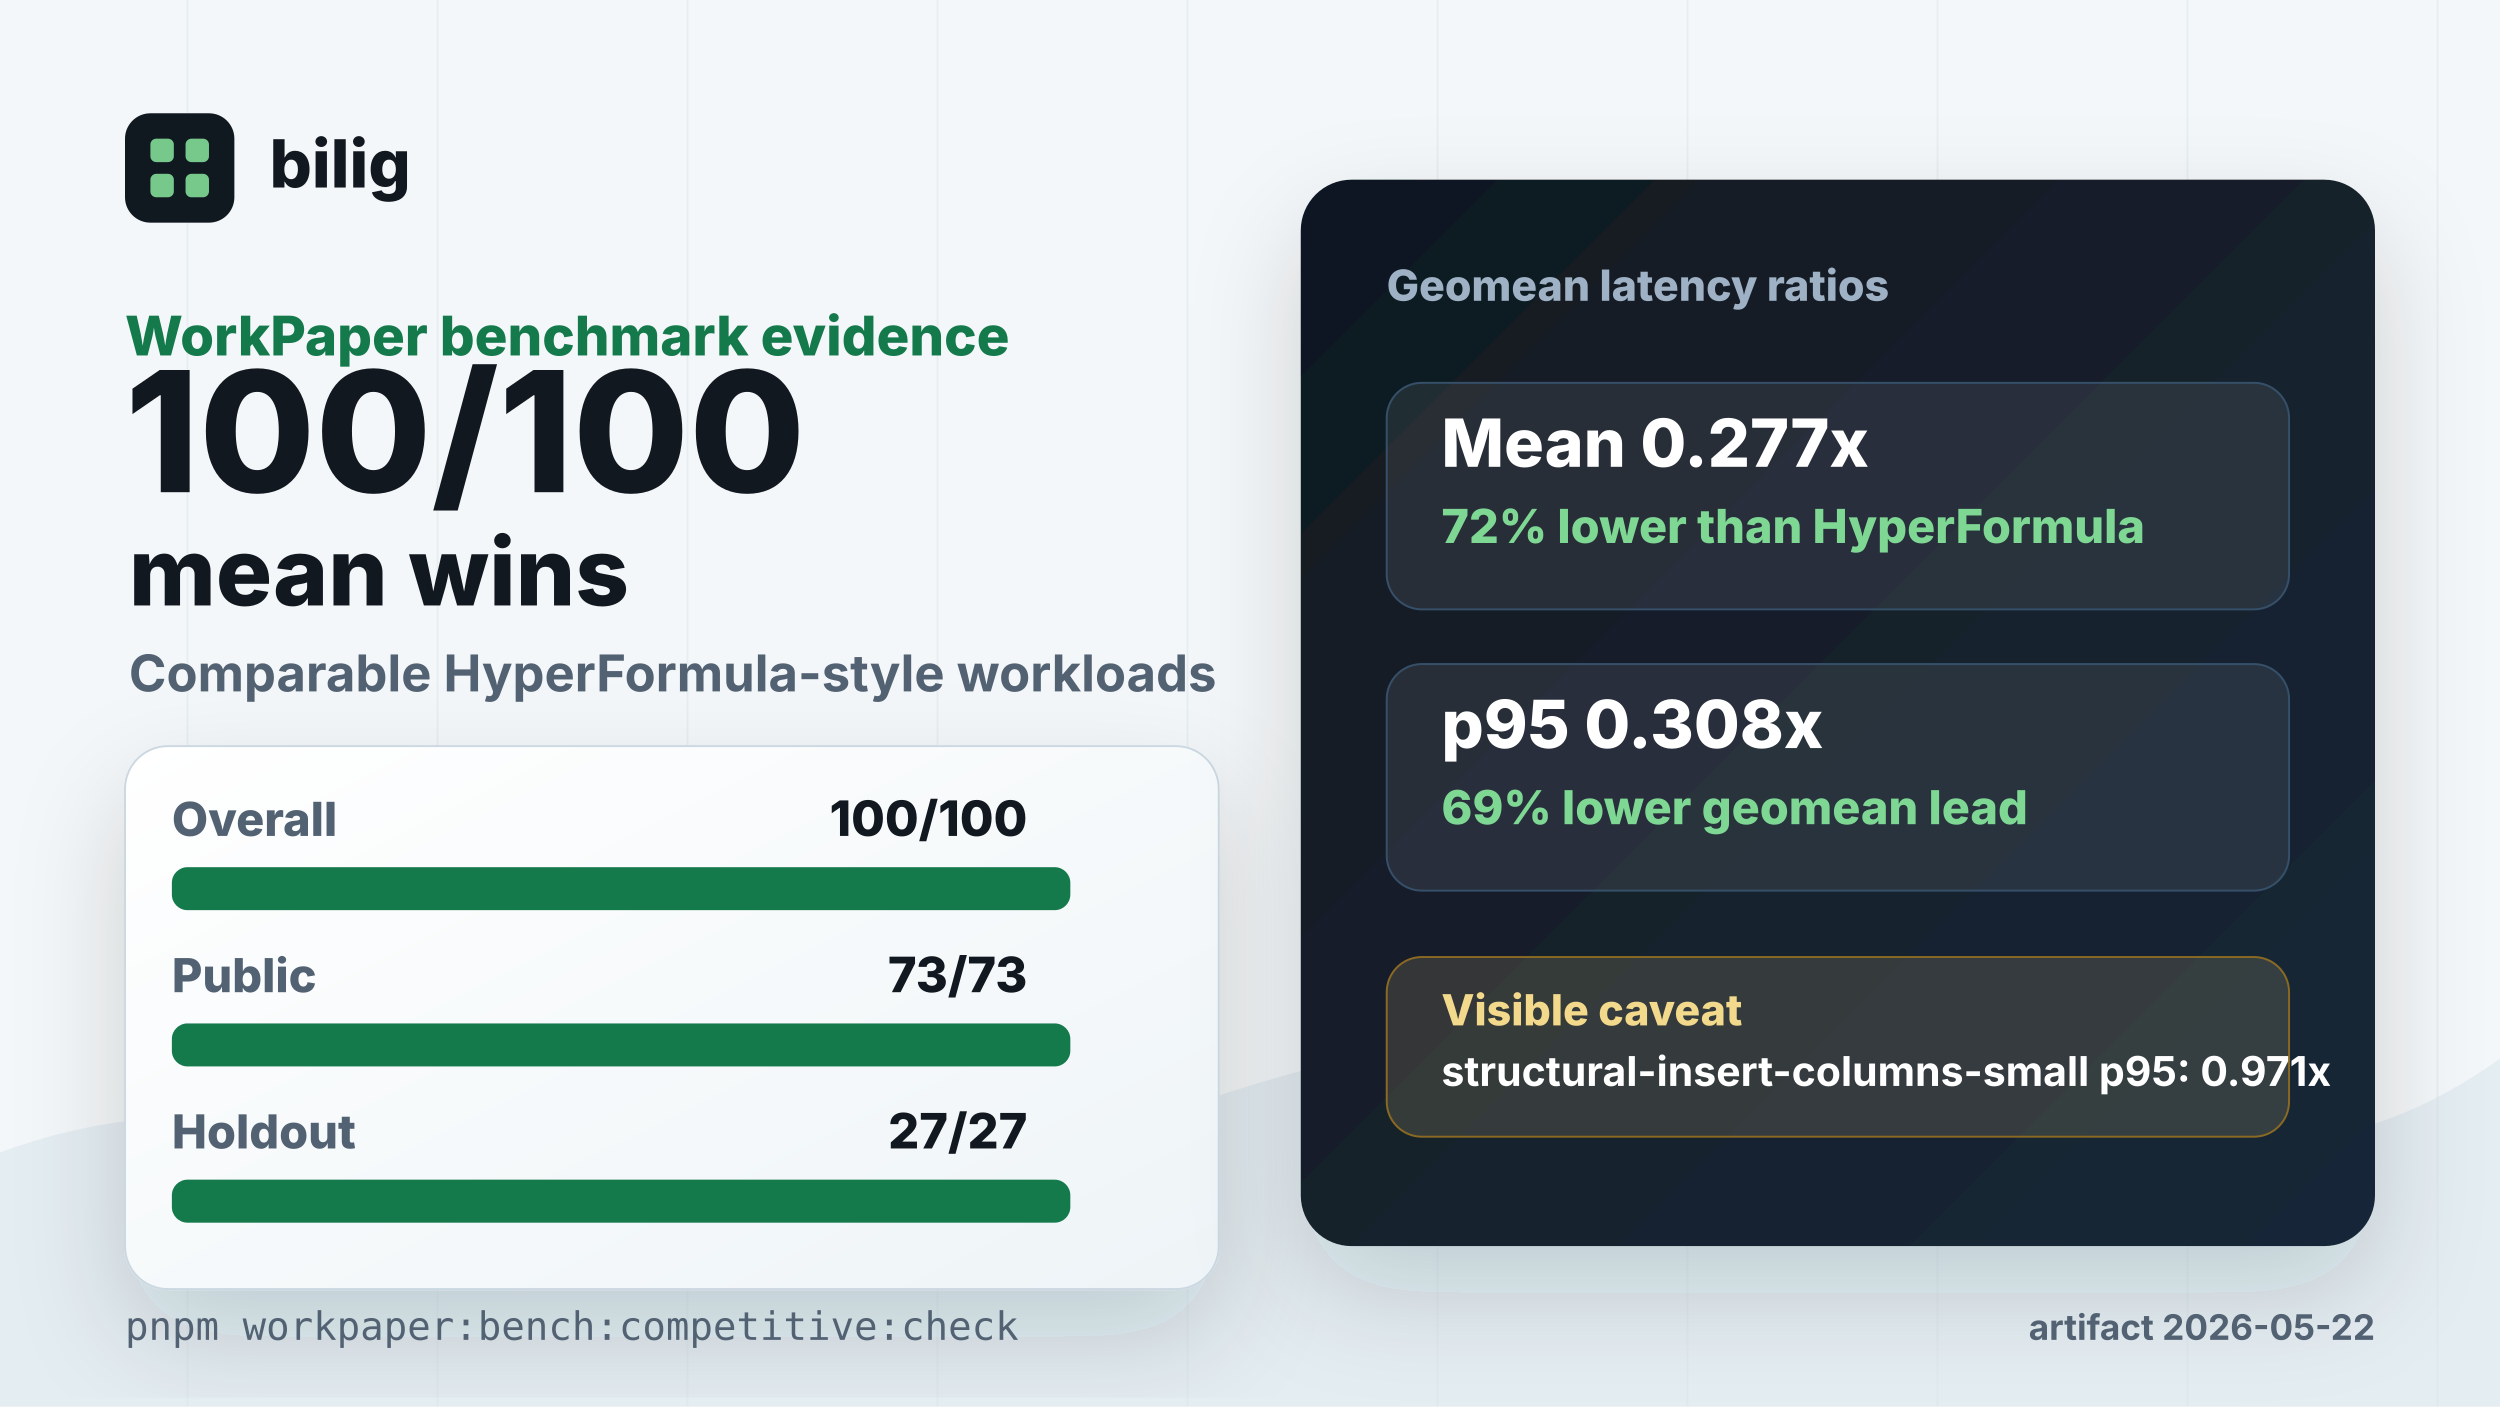
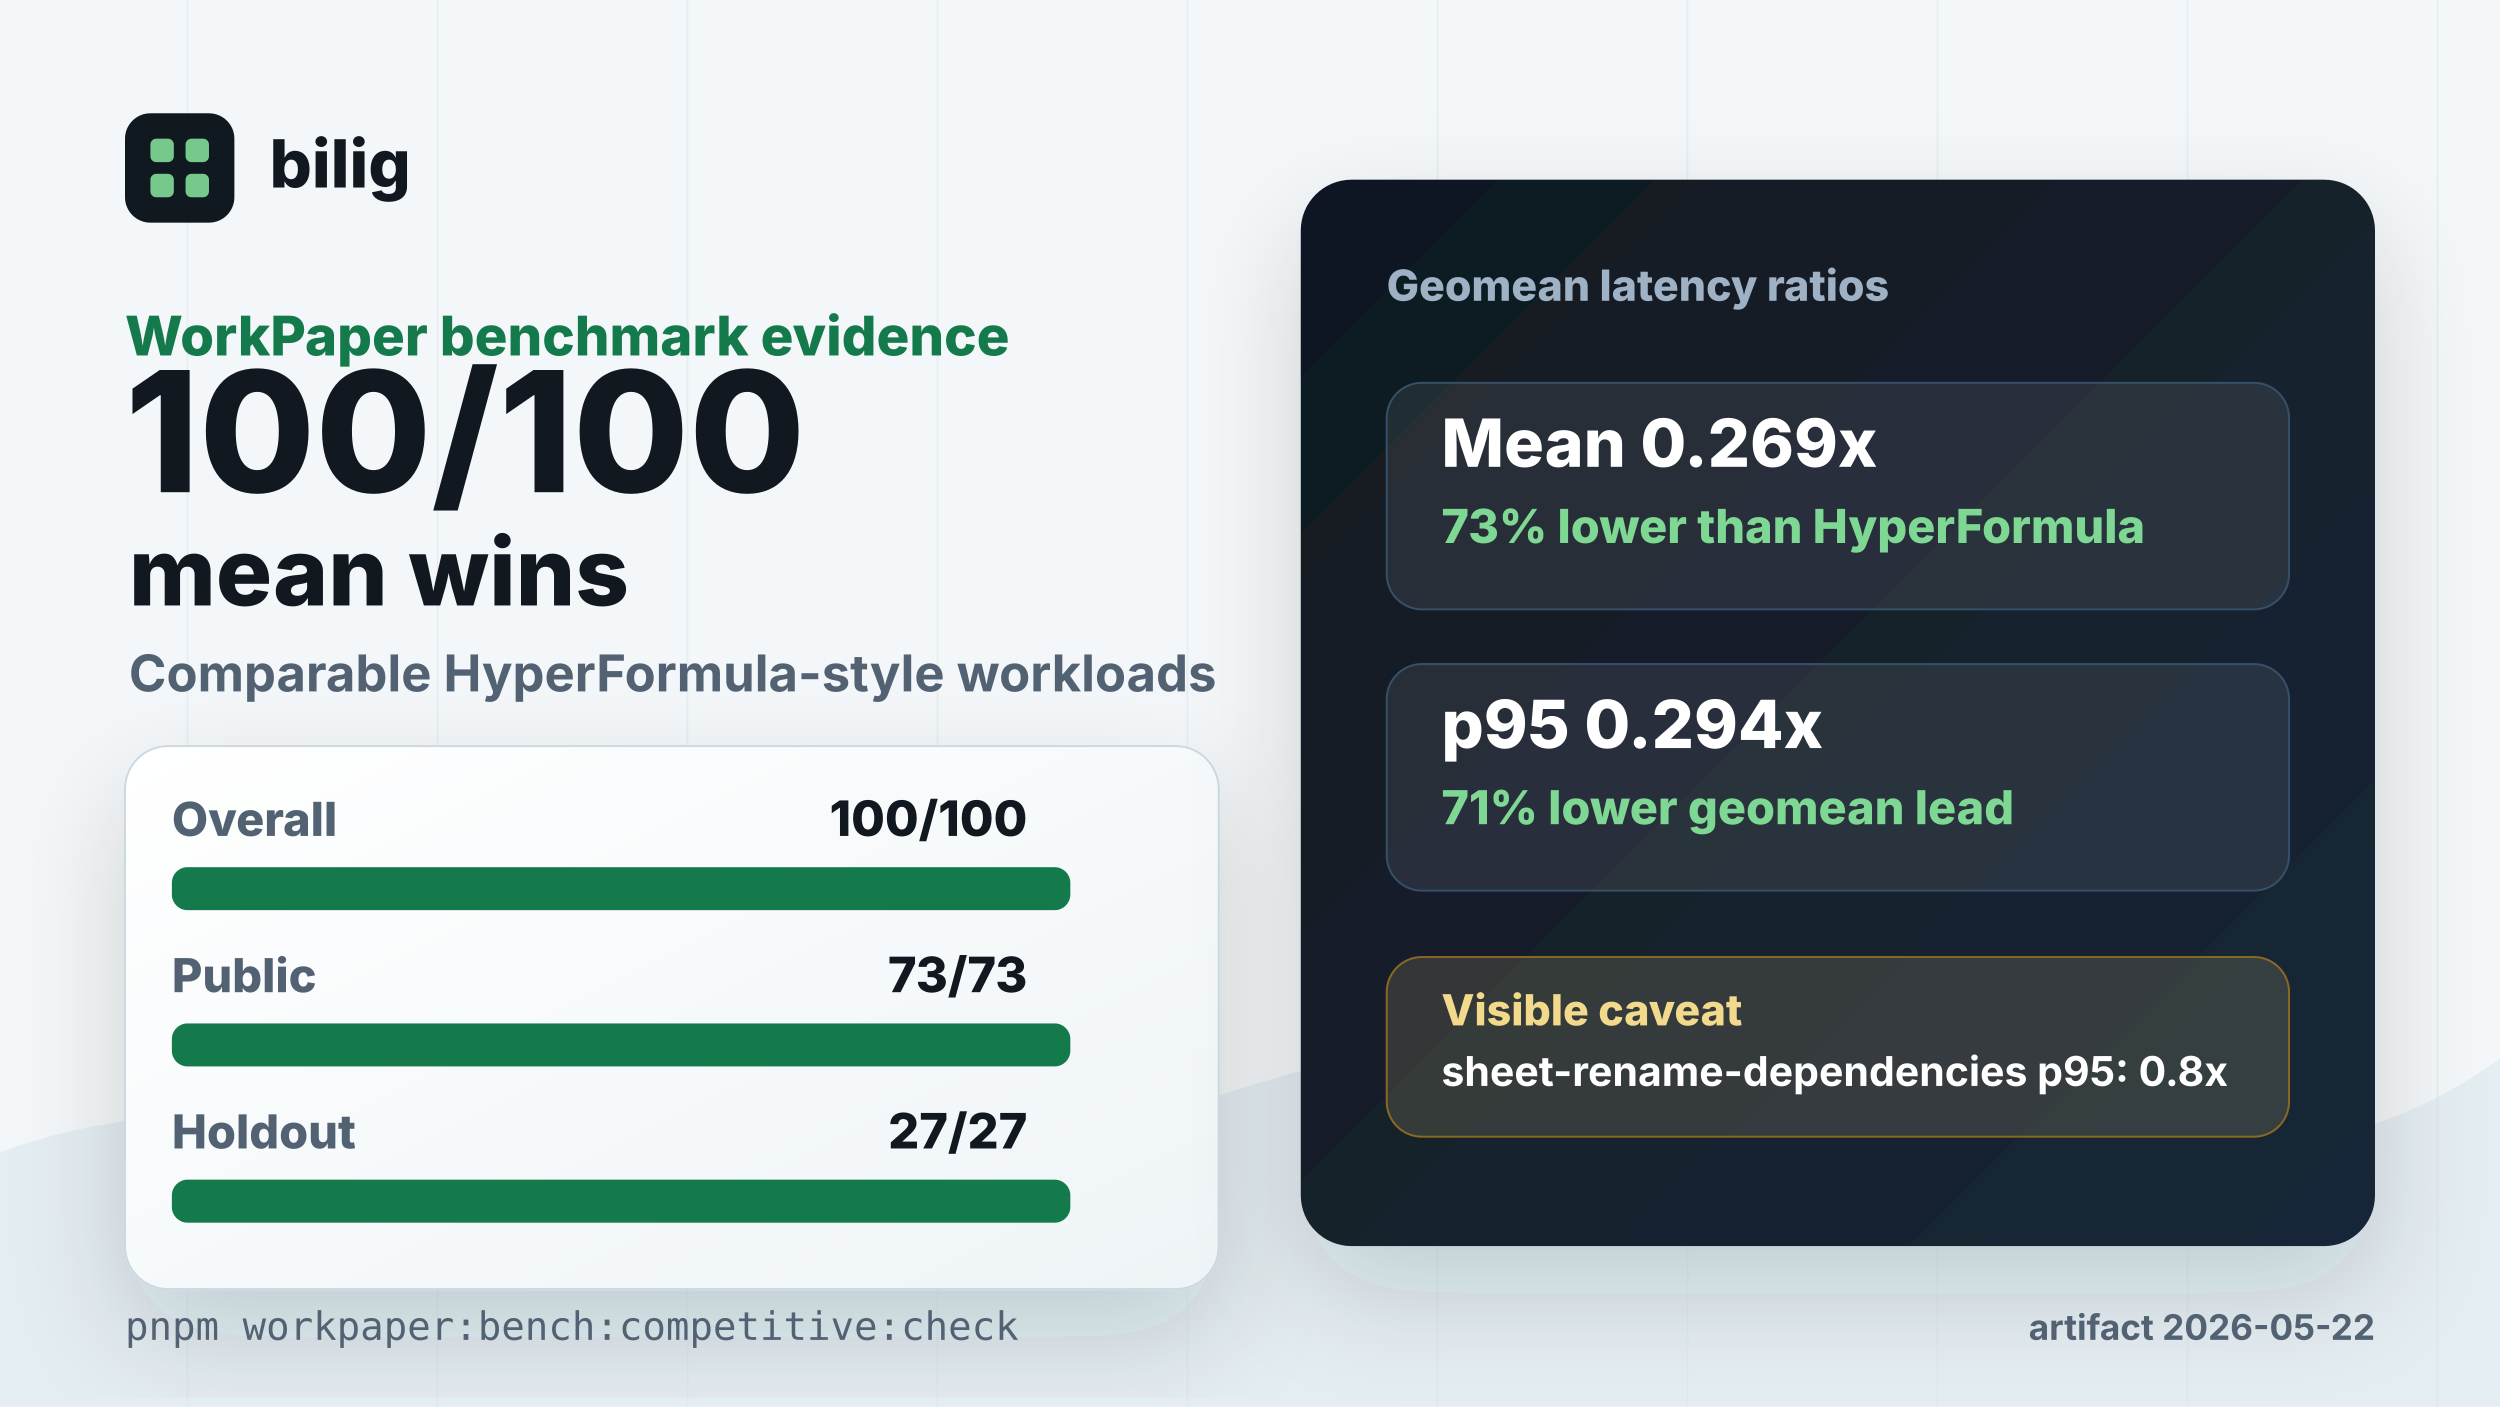
<svg xmlns="http://www.w3.org/2000/svg" width="1280" height="720" viewBox="0 0 1280 720">
  <defs>
    <linearGradient id="panel" x1="0" x2="1" y1="0" y2="1">
      <stop offset="0" stop-color="#ffffff" />
      <stop offset="1" stop-color="#eef4f7" />
    </linearGradient>
    <linearGradient id="dark" x1="0" x2="1" y1="0" y2="1">
      <stop offset="0" stop-color="#101820" />
      <stop offset="1" stop-color="#192838" />
    </linearGradient>
    <filter id="shadow" x="-20%" y="-20%" width="140%" height="140%">
      <feDropShadow dx="0" dy="24" stdDeviation="28" flood-color="#102033" flood-opacity="0.16" />
    </filter>
  </defs>
  <rect width="1280" height="720" fill="#f4f7f9" />
  <path d="M0 590 C190 520 340 674 520 600 C700 526 814 502 1000 560 C1135 602 1210 592 1280 542 L1280 720 L0 720 Z" fill="#e4edf2" />
  <g opacity="0.5" stroke="#d9e3ea" stroke-width="1">
    <path d="M96 0 V720" />
    <path d="M224 0 V720" />
    <path d="M352 0 V720" />
    <path d="M480 0 V720" />
    <path d="M608 0 V720" />
    <path d="M736 0 V720" />
    <path d="M864 0 V720" />
    <path d="M992 0 V720" />
    <path d="M1120 0 V720" />
    <path d="M1248 0 V720" />
  </g>
  <g transform="translate(64 58)">
    <rect x="0" y="0" width="56" height="56" rx="13" fill="#101820" />
    <rect x="13" y="13" width="12" height="12" rx="3" fill="#77c98b" />
    <rect x="31" y="13" width="12" height="12" rx="3" fill="#77c98b" />
    <rect x="13" y="31" width="12" height="12" rx="3" fill="#77c98b" />
    <rect x="31" y="31" width="12" height="12" rx="3" fill="#77c98b" />
    <text x="74" y="38" fill="#111820" font-family="Inter, Arial, Helvetica, sans-serif" font-size="34" font-weight="820">bilig</text>
  </g>
  <text x="64" y="182" fill="#147a4b" font-family="Inter, Arial, Helvetica, sans-serif" font-size="28" font-weight="820">WorkPaper benchmark evidence</text>
  <text x="64" y="252" fill="#111820" font-family="Inter, Arial, Helvetica, sans-serif" font-size="86" font-weight="830" letter-spacing="0">100/100</text>
  <text x="66" y="310" fill="#111820" font-family="Inter, Arial, Helvetica, sans-serif" font-size="48" font-weight="800" letter-spacing="0">mean wins</text>
  <text x="66" y="354" fill="#526273" font-family="Inter, Arial, Helvetica, sans-serif" font-size="26" font-weight="650">Comparable HyperFormula-style workloads</text>
  <g filter="url(#shadow)">
    <rect x="64" y="382" width="560" height="278" rx="22" fill="url(#panel)" stroke="#cbd8e2" />
  </g>
  <g transform="translate(88 428)">
    <text x="0" y="0" fill="#526273" font-family="Inter, Arial, Helvetica, sans-serif" font-size="24" font-weight="760">Overall</text>
    <text x="438" y="0" text-anchor="end" fill="#111820" font-family="Inter, Arial, Helvetica, sans-serif" font-size="25" font-weight="820">100/100</text>
    <rect x="0" y="16" width="460" height="22" rx="8" fill="#e6edf3" />
    <rect x="0" y="16" width="460.00" height="22" rx="8" fill="#147a4b" />
  </g>
  <g transform="translate(88 508)">
    <text x="0" y="0" fill="#526273" font-family="Inter, Arial, Helvetica, sans-serif" font-size="24" font-weight="760">Public</text>
    <text x="438" y="0" text-anchor="end" fill="#111820" font-family="Inter, Arial, Helvetica, sans-serif" font-size="25" font-weight="820">73/73</text>
    <rect x="0" y="16" width="460" height="22" rx="8" fill="#e6edf3" />
    <rect x="0" y="16" width="460.00" height="22" rx="8" fill="#147a4b" />
  </g>
  <g transform="translate(88 588)">
    <text x="0" y="0" fill="#526273" font-family="Inter, Arial, Helvetica, sans-serif" font-size="24" font-weight="760">Holdout</text>
    <text x="438" y="0" text-anchor="end" fill="#111820" font-family="Inter, Arial, Helvetica, sans-serif" font-size="25" font-weight="820">27/27</text>
    <rect x="0" y="16" width="460" height="22" rx="8" fill="#e6edf3" />
    <rect x="0" y="16" width="460.00" height="22" rx="8" fill="#147a4b" />
  </g>
  <g filter="url(#shadow)">
    <rect x="666" y="92" width="550" height="546" rx="26" fill="url(#dark)" />
  </g>
  <text x="710" y="154" fill="#9fb2c5" font-family="Inter, Arial, Helvetica, sans-serif" font-size="22" font-weight="760">Geomean latency ratios</text>
  <g transform="translate(710 196)">
    <rect x="0" y="0" width="462" height="116" rx="18" fill="#ffffff" fill-opacity="0.08" stroke="#36506a" />
-     <text x="28" y="43" fill="#ffffff" font-family="Inter, Arial, Helvetica, sans-serif" font-size="34" font-weight="840">Mean 0.277x</text>
-     <text x="28" y="82" fill="#7ed894" font-family="Inter, Arial, Helvetica, sans-serif" font-size="24" font-weight="780">72% lower than HyperFormula</text>
+     <text x="28" y="43" fill="#ffffff" font-family="Inter, Arial, Helvetica, sans-serif" font-size="34" font-weight="840">Mean 0.269x</text>
+     <text x="28" y="82" fill="#7ed894" font-family="Inter, Arial, Helvetica, sans-serif" font-size="24" font-weight="780">73% lower than HyperFormula</text>
  </g>
  <g transform="translate(710 340)">
    <rect x="0" y="0" width="462" height="116" rx="18" fill="#ffffff" fill-opacity="0.08" stroke="#36506a" />
-     <text x="28" y="43" fill="#ffffff" font-family="Inter, Arial, Helvetica, sans-serif" font-size="34" font-weight="840">p95 0.308x</text>
-     <text x="28" y="82" fill="#7ed894" font-family="Inter, Arial, Helvetica, sans-serif" font-size="24" font-weight="780">69% lower geomean lead</text>
+     <text x="28" y="43" fill="#ffffff" font-family="Inter, Arial, Helvetica, sans-serif" font-size="34" font-weight="840">p95 0.294x</text>
+     <text x="28" y="82" fill="#7ed894" font-family="Inter, Arial, Helvetica, sans-serif" font-size="24" font-weight="780">71% lower geomean lead</text>
  </g>
  <g transform="translate(710 490)">
    <rect x="0" y="0" width="462" height="92" rx="18" fill="#f4d991" fill-opacity="0.14" stroke="#8a6a23" />
    <text x="28" y="35" fill="#f3d98b" font-family="Inter, Arial, Helvetica, sans-serif" font-size="22" font-weight="820">Visible caveat</text>
-     <text x="28" y="66" fill="#ffffff" font-family="Inter, Arial, Helvetica, sans-serif" font-size="21" font-weight="650">structural-insert-columns-small p95: 0.971x</text>
+     <text x="28" y="66" fill="#ffffff" font-family="Inter, Arial, Helvetica, sans-serif" font-size="21" font-weight="650">sheet-rename-dependencies p95: 0.8x</text>
  </g>
  <text x="64" y="686" fill="#526273" font-family="SFMono-Regular, Menlo, Consolas, monospace" font-size="20">pnpm workpaper:bench:competitive:check</text>
  <text x="1216" y="686" text-anchor="end" fill="#526273" font-family="Inter, Arial, Helvetica, sans-serif" font-size="18" font-weight="650">artifact 2026-05-22</text>
</svg>
